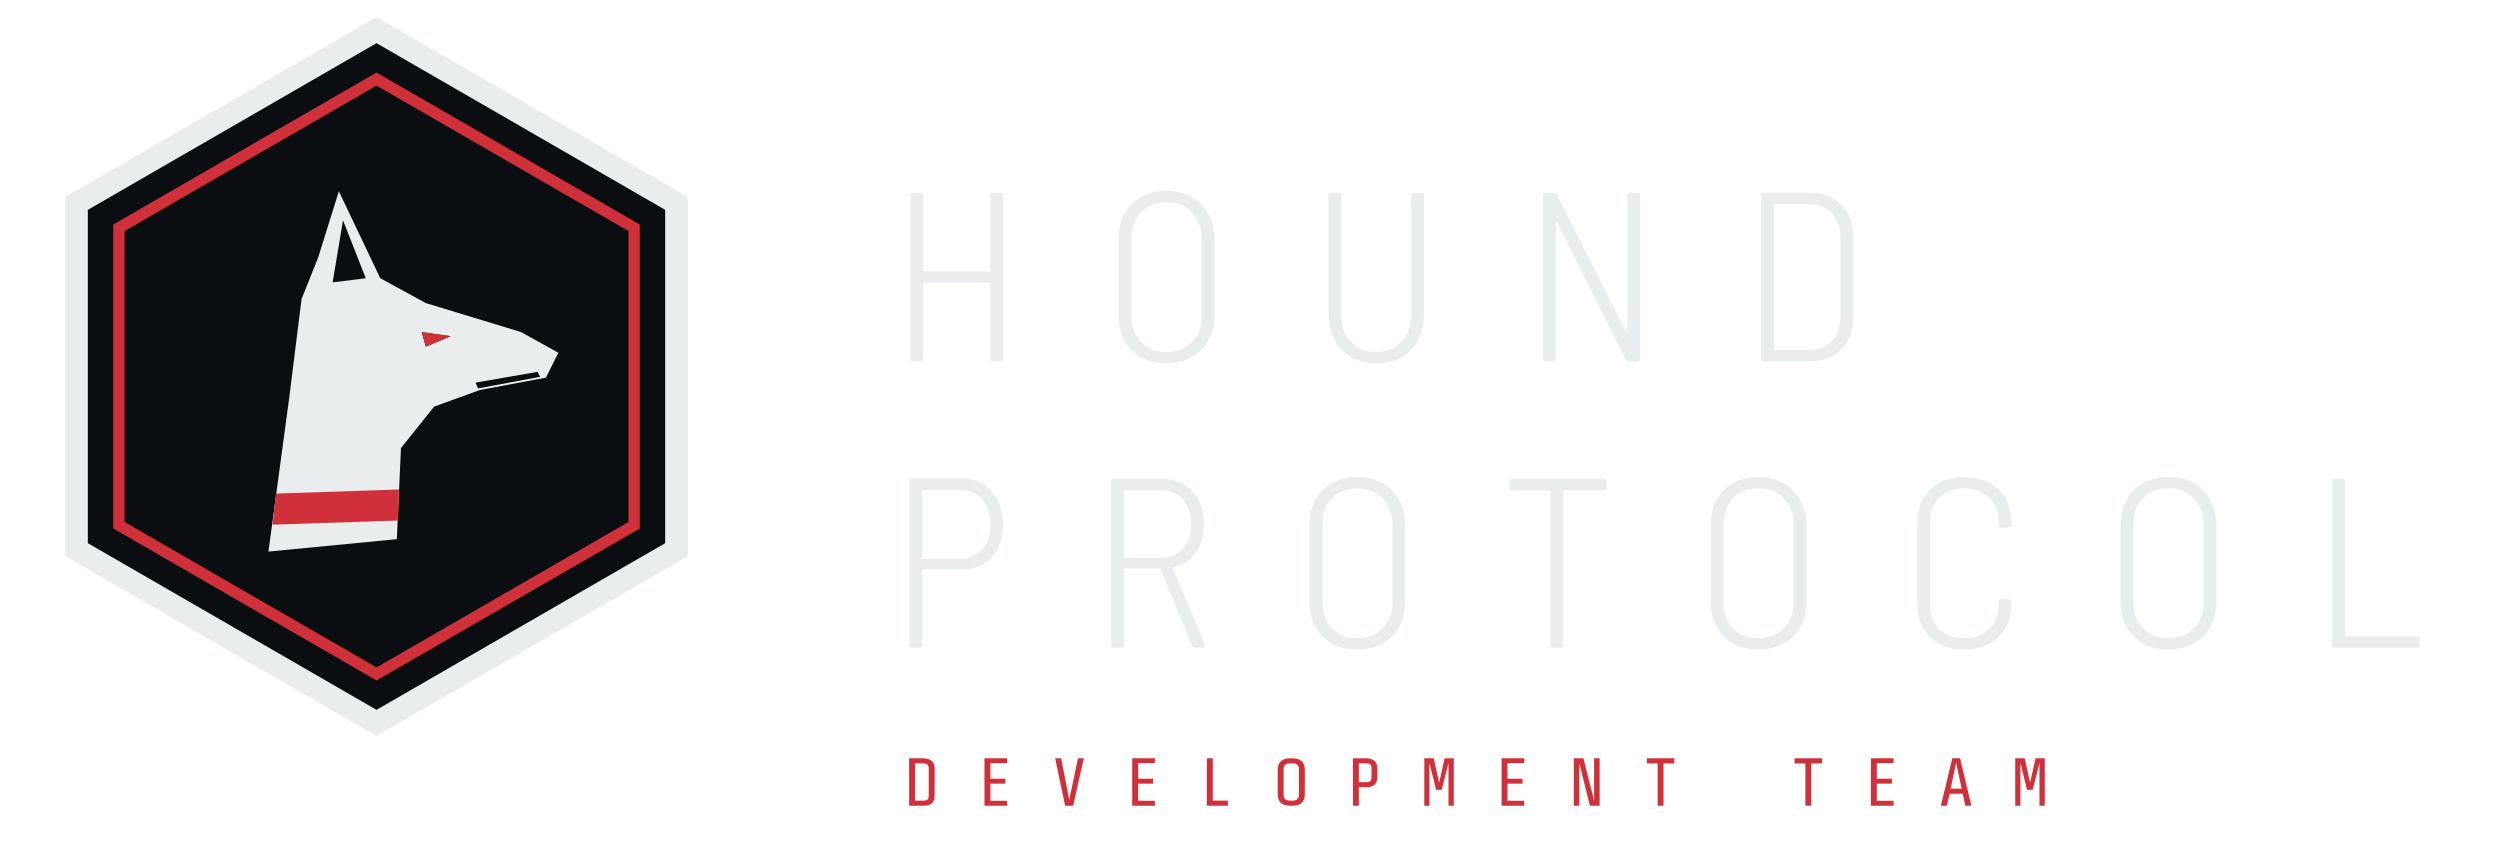
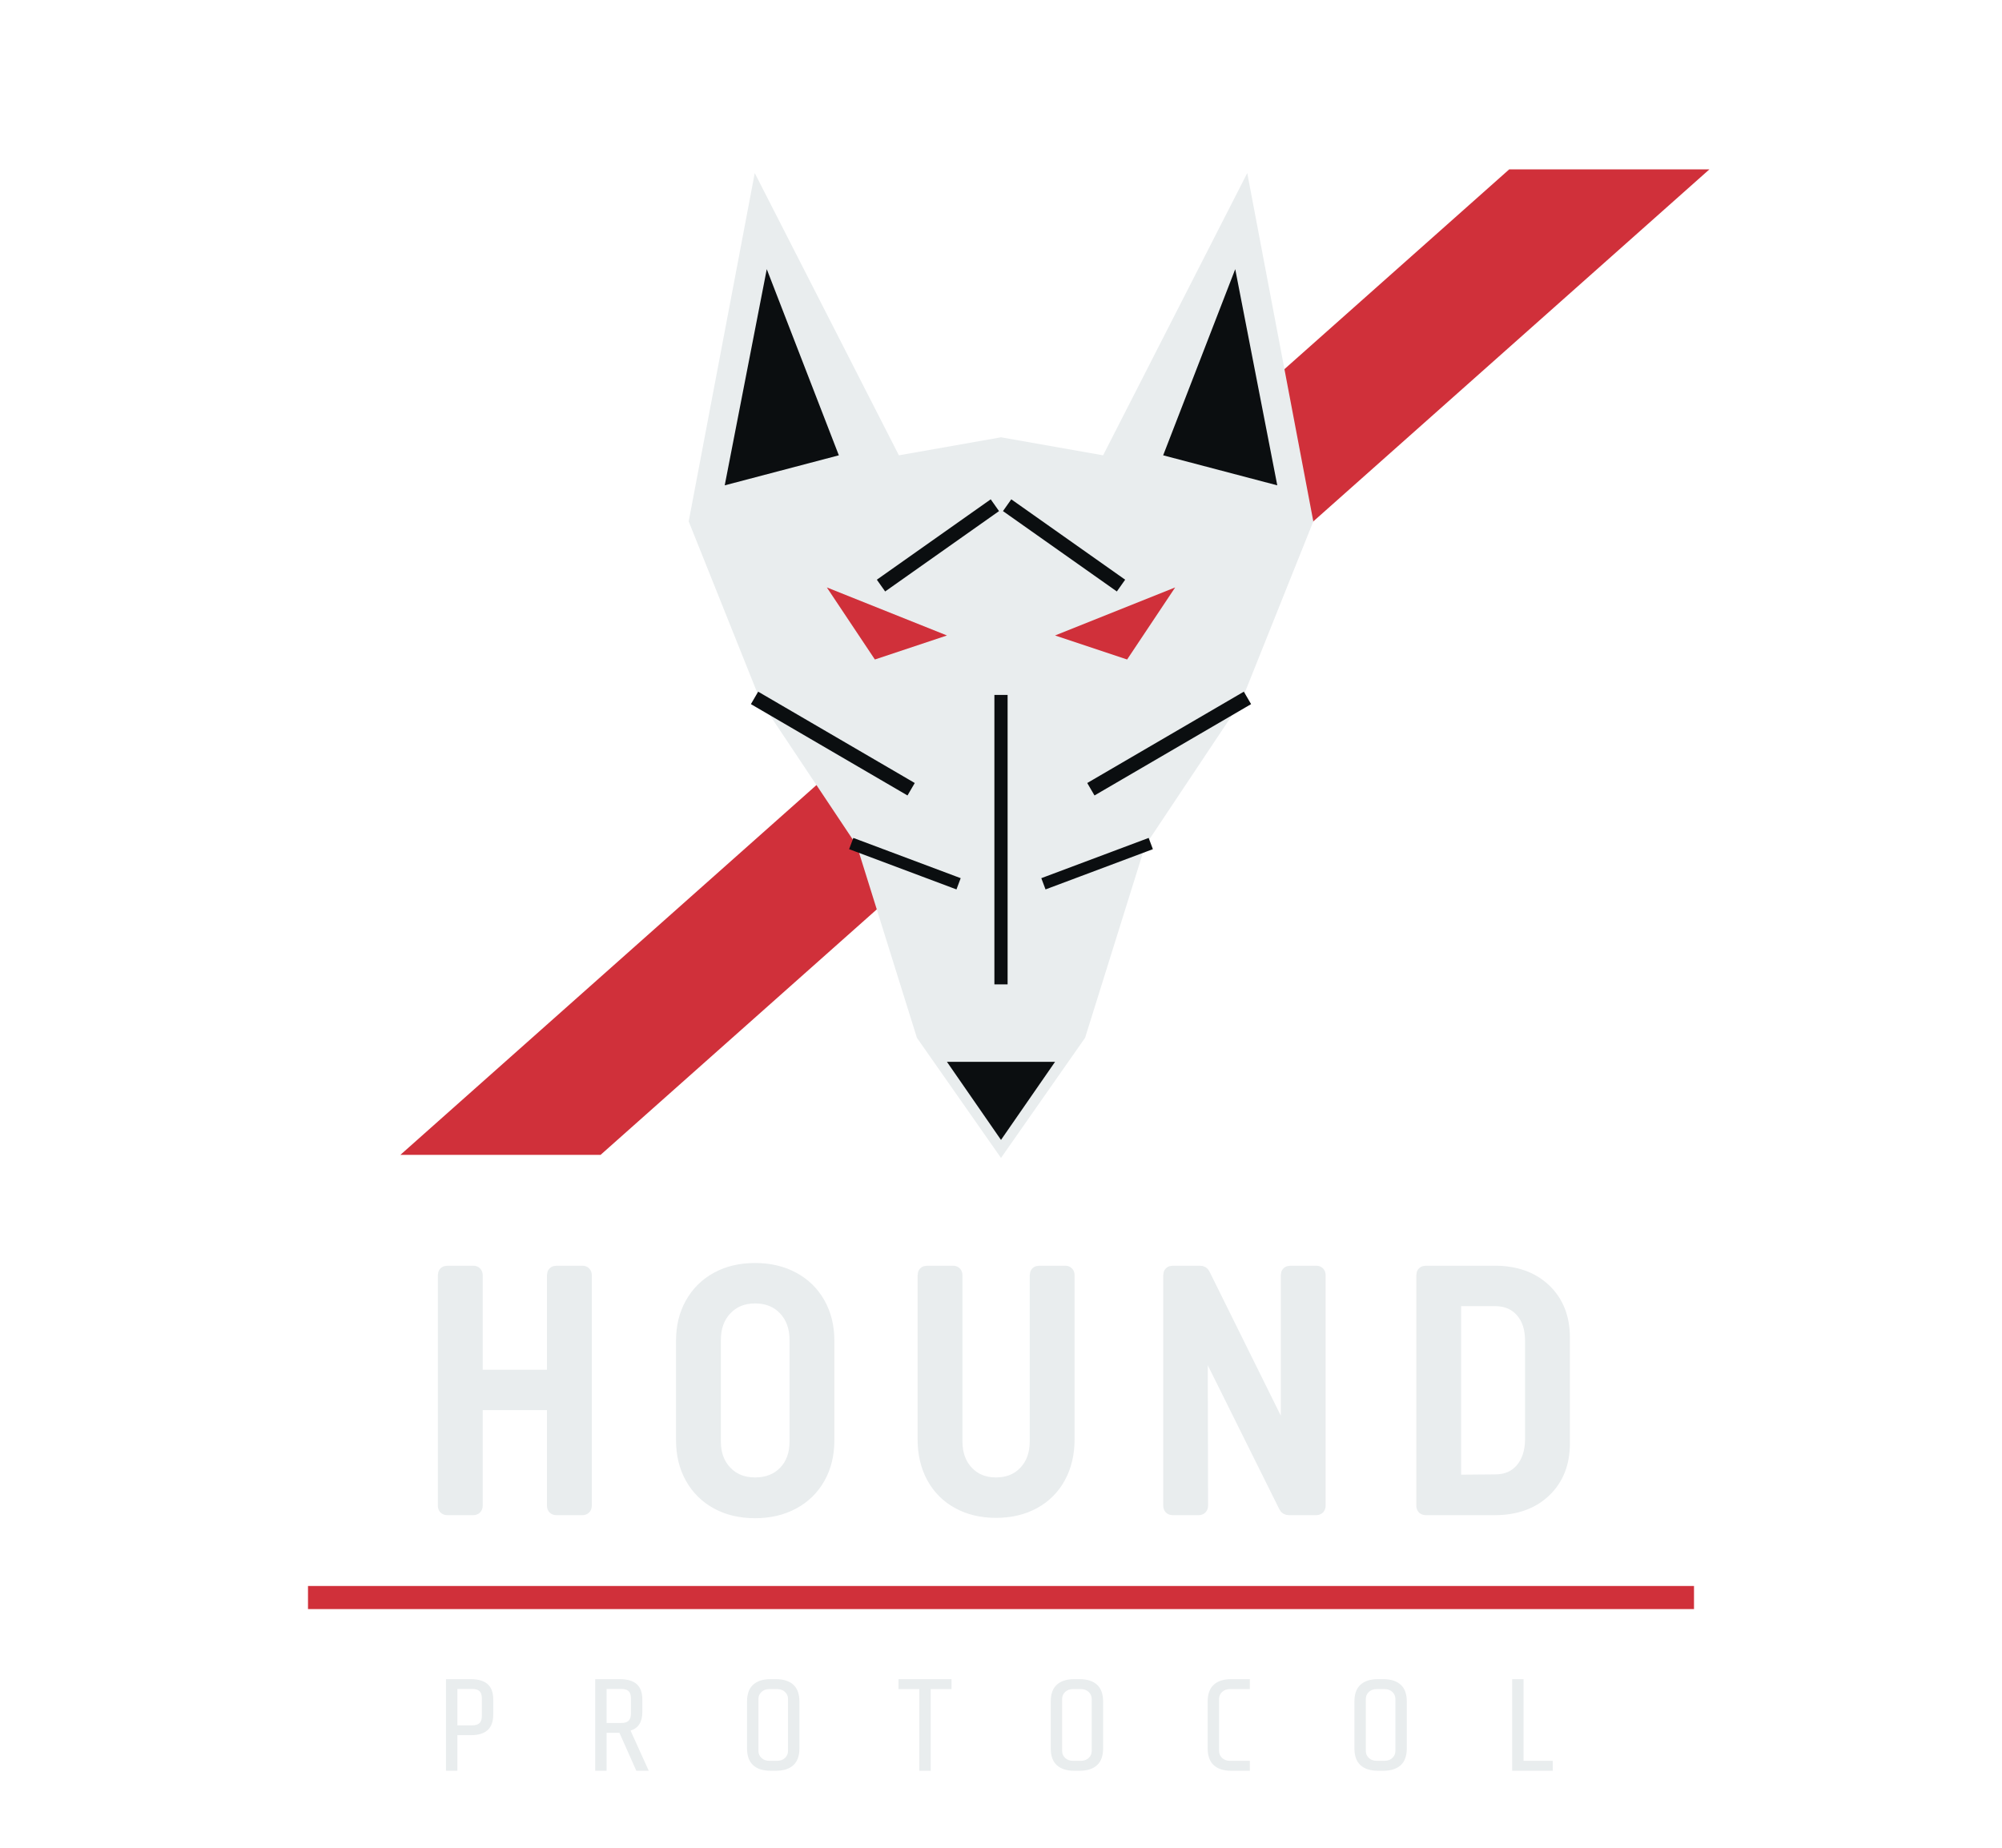
- <svg xmlns="http://www.w3.org/2000/svg" viewBox="0 0 664 230" width="664" height="230" role="img" aria-label="Hound Protocol">
-   <g>
-     <polygon points="100.00,8.00 179.67,54.00 179.67,146.00 100.00,192.00 20.33,146.00 20.33,54.00" fill="#0b0e10" />
-     <polygon points="100.00,8.00 179.67,54.00 179.67,146.00 100.00,192.00 20.33,146.00 20.33,54.00" fill="none" stroke="#e9edee" stroke-width="6" />
-     <polygon points="100.00,21.00 168.42,60.50 168.42,139.50 100.00,179.00 31.58,139.50 31.58,60.50" fill="none" stroke="#d0303a" stroke-width="3" />
-     <g transform="translate(46 42) scale(1.1)">
-       <path d="M40 8 L50 29 L61 35 L84 42 L93 47 L90 53 L74 56 L63 60 L55 70 L54 92 L23 95 L28 58 L31 34 L35 24 Z M60 42 L67 43 L61 45.5 Z M41 15 L46.5 29 L38.5 30 Z M73 54.2 L88 51.6 L88.6 52.8 L73.6 55.6 Z" fill="#e9edee" fill-rule="evenodd" />
-       <path d="M60 42 L67 43 L61 45.5 Z" fill="#d0303a" />
-       <path d="M24.8 81 L54.5 80 L54.3 87.5 L24 88.5 Z" fill="#d0303a" />
-     </g>
+ <svg xmlns="http://www.w3.org/2000/svg" viewBox="0 0 260 240" width="260" height="240" role="img" aria-label="Hound Protocol">
+   <polygon points="52.0,150.0 196.0,22.0 222.0,22.0 78.0,150.0" fill="#d0303a" />
+   <g transform="translate(52 10) scale(0.78)">
+     <polygon points="100.0,60.0 117.0,63.0 141.0,16.0 152.0,74.0 140.0,104.0 124.0,128.0 114.0,160.0 100.0,180.0 86.0,160.0 76.0,128.0 60.0,104.0 48.0,74.0 59.0,16.0 83.0,63.0" fill="#e9edee" />
+     <polygon points="139.0,32.0 146.0,68.0 127.0,63.0" fill="#0b0e10" />
+     <polygon points="109.0,93.0 129.0,85.0 121.0,97.0" fill="#d0303a" />
+     <line x1="102" y1="72" x2="119" y2="84" stroke="#0b0e10" stroke-width="2.4" stroke-linecap="square" />
+     <line x1="140" y1="104" x2="116" y2="118" stroke="#0b0e10" stroke-width="2.4" stroke-linecap="square" />
+     <line x1="124" y1="128" x2="108" y2="134" stroke="#0b0e10" stroke-width="2" stroke-linecap="square" />
+     <polygon points="61.0,32.0 54.0,68.0 73.0,63.0" fill="#0b0e10" />
+     <polygon points="91.0,93.0 71.0,85.0 79.0,97.0" fill="#d0303a" />
+     <line x1="98" y1="72" x2="81" y2="84" stroke="#0b0e10" stroke-width="2.4" stroke-linecap="square" />
+     <line x1="60" y1="104" x2="84" y2="118" stroke="#0b0e10" stroke-width="2.4" stroke-linecap="square" />
+     <line x1="76" y1="128" x2="92" y2="134" stroke="#0b0e10" stroke-width="2" stroke-linecap="square" />
+     <line x1="100" y1="104" x2="100" y2="150" stroke="#0b0e10" stroke-width="2.2" stroke-linecap="square" />
+     <polygon points="91.0,164.0 109.0,164.0 100.0,177.0" fill="#0b0e10" />
  </g>
-   <path d="M263.648 51.2H265.76Q266.4 51.2 266.4 51.84V95.36Q266.4 96.0 265.76 96.0H263.648Q263.008 96.0 263.008 95.36V75.328Q263.008 75.072 262.752 75.072H245.472Q245.216 75.072 245.216 75.328V95.36Q245.216 96.0 244.576 96.0H242.464Q241.824 96.0 241.824 95.36V51.84Q241.824 51.2 242.464 51.2H244.576Q245.216 51.2 245.216 51.84V71.808Q245.216 72.064 245.472 72.064H262.752Q263.008 72.064 263.008 71.808V51.84Q263.008 51.2 263.648 51.2Z M297.12 83.84V63.36Q297.12 59.648 298.688 56.768Q300.256 53.888 303.136 52.288Q306.016 50.688 309.728 50.688Q313.504 50.688 316.416 52.288Q319.328 53.888 320.928 56.768Q322.528 59.648 322.528 63.36V83.84Q322.528 87.616 320.928 90.496Q319.328 93.376 316.416 94.944Q313.504 96.512 309.728 96.512Q304.032 96.512 300.576 93.024Q297.12 89.536 297.12 83.84ZM319.136 84.032V63.296Q319.136 59.008 316.544 56.352Q313.952 53.696 309.728 53.696Q305.568 53.696 303.04 56.352Q300.512 59.008 300.512 63.296V84.032Q300.512 88.256 303.072 90.88Q305.632 93.504 309.728 93.504Q313.952 93.504 316.544 90.88Q319.136 88.256 319.136 84.032Z M352.864 83.392V51.84Q352.864 51.2 353.504 51.2H355.616Q356.256 51.2 356.256 51.84V83.648Q356.256 88.064 358.784 90.784Q361.312 93.504 365.536 93.504Q369.696 93.504 372.256 90.784Q374.816 88.064 374.816 83.648V51.84Q374.816 51.2 375.456 51.2H377.568Q378.208 51.2 378.208 51.84V83.392Q378.208 87.296 376.64 90.272Q375.072 93.248 372.192 94.88Q369.312 96.512 365.536 96.512Q361.76 96.512 358.88 94.88Q356.0 93.248 354.432 90.272Q352.864 87.296 352.864 83.392Z M432.864 51.2H434.976Q435.616 51.2 435.616 51.84V95.36Q435.616 96.0 434.976 96.0H432.672Q432.096 96.0 431.904 95.552L413.536 58.816Q413.408 58.688 413.312 58.72Q413.216 58.752 413.216 58.944V95.36Q413.216 96.0 412.576 96.0H410.464Q409.824 96.0 409.824 95.36V51.84Q409.824 51.2 410.464 51.2H412.768Q413.344 51.2 413.536 51.648L431.904 88.256Q432.032 88.384 432.128 88.352Q432.224 88.32 432.224 88.128V51.84Q432.224 51.2 432.864 51.2Z M467.744 95.36V51.84Q467.744 51.2 468.384 51.2H480.48Q485.92 51.2 489.088 54.4Q492.256 57.6 492.256 63.104V84.096Q492.256 89.6 489.088 92.8Q485.92 96.0 480.48 96.0H468.384Q467.744 96.0 467.744 95.36ZM471.392 92.992H480.544Q484.32 92.992 486.56 90.528Q488.8 88.064 488.8 83.904V63.36Q488.8 59.072 486.592 56.64Q484.384 54.208 480.544 54.208H471.392Q471.136 54.208 471.136 54.464V92.736Q471.136 92.992 471.392 92.992Z M266.4 139.296Q266.4 144.736 263.36 148.0Q260.32 151.264 255.392 151.264H245.216Q244.96 151.264 244.96 151.52V171.36Q244.96 172.0 244.32 172.0H242.208Q241.568 172.0 241.568 171.36V127.712Q241.568 127.072 242.208 127.072H255.392Q260.32 127.072 263.36 130.432Q266.4 133.792 266.4 139.296ZM263.072 139.36Q263.072 135.136 260.864 132.64Q258.656 130.144 255.072 130.144H245.216Q244.96 130.144 244.96 130.4V148.192Q244.96 148.448 245.216 148.448H255.072Q258.656 148.448 260.864 145.952Q263.072 143.456 263.072 139.36Z M316.64 171.488 308.256 151.2Q308.192 151.008 308.0 151.008H298.784Q298.528 151.008 298.528 151.264V171.36Q298.528 172.0 297.888 172.0H295.776Q295.136 172.0 295.136 171.36V127.84Q295.136 127.2 295.776 127.2H308.768Q313.696 127.2 316.736 130.528Q319.776 133.856 319.776 139.232Q319.776 143.712 317.6 146.752Q315.424 149.792 311.648 150.688Q311.392 150.816 311.52 151.008L320.032 171.232L320.096 171.488Q320.096 172.0 319.52 172.0H317.344Q316.832 172.0 316.64 171.488ZM298.528 130.464V147.936Q298.528 148.192 298.784 148.192H308.448Q312.032 148.192 314.208 145.728Q316.384 143.264 316.384 139.232Q316.384 135.2 314.176 132.704Q311.968 130.208 308.448 130.208H298.784Q298.528 130.208 298.528 130.464Z M347.808 159.84V139.36Q347.808 135.648 349.376 132.768Q350.944 129.888 353.824 128.288Q356.704 126.688 360.416 126.688Q364.192 126.688 367.104 128.288Q370.016 129.888 371.616 132.768Q373.216 135.648 373.216 139.36V159.84Q373.216 163.616 371.616 166.496Q370.016 169.376 367.104 170.944Q364.192 172.512 360.416 172.512Q354.72 172.512 351.264 169.024Q347.808 165.536 347.808 159.84ZM369.824 160.032V139.296Q369.824 135.008 367.232 132.352Q364.64 129.696 360.416 129.696Q356.256 129.696 353.728 132.352Q351.2 135.008 351.2 139.296V160.032Q351.2 164.256 353.76 166.88Q356.32 169.504 360.416 169.504Q364.64 169.504 367.232 166.88Q369.824 164.256 369.824 160.032Z M426.72 127.84V129.568Q426.72 130.208 426.08 130.208H415.456Q415.2 130.208 415.2 130.464V171.36Q415.2 172.0 414.56 172.0H412.448Q411.808 172.0 411.808 171.36V130.464Q411.808 130.208 411.552 130.208H401.504Q400.864 130.208 400.864 129.568V127.84Q400.864 127.2 401.504 127.2H426.08Q426.72 127.2 426.72 127.84Z M454.368 159.84V139.36Q454.368 135.648 455.936 132.768Q457.504 129.888 460.384 128.288Q463.264 126.688 466.976 126.688Q470.752 126.688 473.664 128.288Q476.576 129.888 478.176 132.768Q479.776 135.648 479.776 139.36V159.84Q479.776 163.616 478.176 166.496Q476.576 169.376 473.664 170.944Q470.752 172.512 466.976 172.512Q461.28 172.512 457.824 169.024Q454.368 165.536 454.368 159.84ZM476.384 160.032V139.296Q476.384 135.008 473.792 132.352Q471.2 129.696 466.976 129.696Q462.816 129.696 460.288 132.352Q457.76 135.008 457.76 139.296V160.032Q457.76 164.256 460.32 166.88Q462.88 169.504 466.976 169.504Q471.2 169.504 473.792 166.88Q476.384 164.256 476.384 160.032Z M509.216 160.288V138.848Q509.216 133.344 512.64 130.016Q516.064 126.688 521.696 126.688Q527.392 126.688 530.816 130.016Q534.24 133.344 534.24 138.784V139.36Q534.24 139.68 534.048 139.872Q533.856 140.064 533.6 140.064L531.488 140.192Q530.848 140.192 530.848 139.552V138.656Q530.848 134.624 528.32 132.16Q525.792 129.696 521.696 129.696Q517.6 129.696 515.104 132.16Q512.608 134.624 512.608 138.656V160.48Q512.608 164.576 515.104 167.04Q517.6 169.504 521.696 169.504Q525.856 169.504 528.352 167.04Q530.848 164.576 530.848 160.48V159.712Q530.848 159.072 531.488 159.072L533.6 159.2Q534.24 159.2 534.24 159.84V160.352Q534.24 165.856 530.816 169.184Q527.392 172.512 521.696 172.512Q516.064 172.512 512.64 169.152Q509.216 165.792 509.216 160.288Z M563.232 159.84V139.36Q563.232 135.648 564.8 132.768Q566.368 129.888 569.248 128.288Q572.128 126.688 575.84 126.688Q579.616 126.688 582.528 128.288Q585.44 129.888 587.04 132.768Q588.64 135.648 588.64 139.36V159.84Q588.64 163.616 587.04 166.496Q585.44 169.376 582.528 170.944Q579.616 172.512 575.84 172.512Q570.144 172.512 566.688 169.024Q563.232 165.536 563.232 159.84ZM585.248 160.032V139.296Q585.248 135.008 582.656 132.352Q580.064 129.696 575.84 129.696Q571.68 129.696 569.152 132.352Q566.624 135.008 566.624 139.296V160.032Q566.624 164.256 569.184 166.88Q571.744 169.504 575.84 169.504Q580.064 169.504 582.656 166.88Q585.248 164.256 585.248 160.032Z M619.424 171.36V127.84Q619.424 127.2 620.064 127.2H622.176Q622.816 127.2 622.816 127.84V168.736Q622.816 168.992 623.072 168.992H642.016Q642.656 168.992 642.656 169.632V171.36Q642.656 172.0 642.016 172.0H620.064Q619.424 172.0 619.424 171.36Z" fill="#e9edee" />
-   <path d="M245.184 214.0H241.476V201.4H244.968Q246.588 201.4 247.416 202.057Q248.244 202.714 248.244 204.208V211.156Q248.244 212.704 247.533 213.352Q246.822 214.0 245.184 214.0ZM245.364 202.75H243.042V212.65H245.346Q246.03 212.65 246.354 212.335Q246.678 212.02 246.678 211.336V204.046Q246.678 203.452 246.318 203.101Q245.958 202.75 245.364 202.75Z M267.486 201.4V202.714H263.04V206.836H267.036V208.15H263.04V212.686H267.486V214.0H261.474V201.4Z M280.248 201.4H281.832L283.992 212.416L286.314 201.4H287.862L285.036 214.0H282.894Z M306.726 201.4V202.714H302.28V206.836H306.276V208.15H302.28V212.686H306.726V214.0H300.714V201.4Z M322.116 201.4V212.632H326.13V214.0H320.55V201.4Z M343.32 214.0H342.6Q341.034 214.0 340.197 213.235Q339.36 212.47 339.36 210.94V204.46Q339.36 202.93 340.197 202.165Q341.034 201.4 342.6 201.4H343.32Q344.886 201.4 345.723 202.165Q346.56 202.93 346.56 204.46V210.94Q346.56 212.47 345.723 213.235Q344.886 214.0 343.32 214.0ZM343.5 202.768H342.42Q341.754 202.768 341.34 203.164Q340.926 203.56 340.926 204.118V211.282Q340.926 211.84 341.34 212.236Q341.754 212.632 342.42 212.632H343.5Q344.166 212.632 344.58 212.236Q344.994 211.84 344.994 211.282V204.118Q344.994 203.56 344.58 203.164Q344.166 202.768 343.5 202.768Z M362.778 209.104H360.906V214.0H359.34V201.4H362.742Q364.272 201.4 365.055 202.075Q365.838 202.75 365.838 204.208V206.26Q365.838 207.718 365.064 208.411Q364.29 209.104 362.778 209.104ZM362.958 202.75H360.906V207.754H362.958Q363.642 207.754 363.957 207.439Q364.272 207.124 364.272 206.44V204.046Q364.272 203.362 363.957 203.056Q363.642 202.75 362.958 202.75Z M382.92 209.77H381.426L379.662 202.696V214.0H378.294V201.4H380.796L382.236 207.844L383.694 201.4H386.124V214.0H384.72V202.696Z M404.826 201.4V202.714H400.38V206.836H404.376V208.15H400.38V212.686H404.826V214.0H398.814V201.4Z M419.46 214.0H418.002V201.4H420.558L423.402 212.668V201.4H424.86V214.0H422.286L419.46 202.732Z M440.268 214.0V202.768H437.406V201.4H444.696V202.768H441.834V214.0Z  M479.508 214.0V202.768H476.646V201.4H483.936V202.768H481.074V214.0Z M502.926 201.4V202.714H498.48V206.836H502.476V208.15H498.48V212.686H502.926V214.0H496.914V201.4Z M517.794 210.814 517.092 214.0H515.49L518.532 201.4H520.602L523.59 214.0H521.988L521.304 210.814ZM521.016 209.464 519.54 202.588 518.082 209.464Z M539.88 209.77H538.386L536.622 202.696V214.0H535.254V201.4H537.756L539.196 207.844L540.654 201.4H543.084V214.0H541.68V202.696Z" fill="#d0303a" />
+   <path d="M72.272 165.2H75.616Q76.056 165.2 76.056 165.64V195.56Q76.056 196.0 75.616 196.0H72.272Q71.832 196.0 71.832 195.56V182.536Q71.832 182.36 71.656 182.36H62.064Q61.888 182.36 61.888 182.536V195.56Q61.888 196.0 61.448 196.0H58.104Q57.664 196.0 57.664 195.56V165.64Q57.664 165.2 58.104 165.2H61.448Q61.888 165.2 61.888 165.64V178.532Q61.888 178.708 62.064 178.708H71.656Q71.832 178.708 71.832 178.532V165.64Q71.832 165.2 72.272 165.2Z M88.596 187.068V174.132Q88.596 171.404 89.784 169.292Q90.972 167.18 93.106 166.014Q95.24 164.848 98.056 164.848Q100.872 164.848 103.028 166.014Q105.184 167.18 106.372 169.292Q107.56 171.404 107.56 174.132V187.068Q107.56 189.84 106.372 191.952Q105.184 194.064 103.028 195.23Q100.872 196.396 98.056 196.396Q95.24 196.396 93.106 195.23Q90.972 194.064 89.784 191.952Q88.596 189.84 88.596 187.068ZM103.336 187.244V174.044Q103.336 171.58 101.884 170.04Q100.432 168.5 98.056 168.5Q95.724 168.5 94.272 170.04Q92.82 171.58 92.82 174.044V187.244Q92.82 189.664 94.272 191.182Q95.724 192.7 98.056 192.7Q100.432 192.7 101.884 191.204Q103.336 189.708 103.336 187.244Z M119.968 186.936V165.64Q119.968 165.2 120.408 165.2H123.752Q124.192 165.2 124.192 165.64V187.2Q124.192 189.664 125.622 191.182Q127.052 192.7 129.34 192.7Q131.672 192.7 133.102 191.182Q134.532 189.664 134.532 187.2V165.64Q134.532 165.2 134.972 165.2H138.316Q138.756 165.2 138.756 165.64V186.936Q138.756 189.752 137.59 191.886Q136.424 194.02 134.29 195.186Q132.156 196.352 129.34 196.352Q126.568 196.352 124.434 195.186Q122.3 194.02 121.134 191.886Q119.968 189.752 119.968 186.936Z M167.576 165.2H170.92Q171.36 165.2 171.36 165.64V195.56Q171.36 196.0 170.92 196.0H167.4Q167.004 196.0 166.872 195.692L156.268 174.352Q156.18 174.264 156.114 174.264Q156.048 174.264 156.048 174.396L156.092 195.56Q156.092 196.0 155.652 196.0H152.308Q151.868 196.0 151.868 195.56V165.64Q151.868 165.2 152.308 165.2H155.828Q156.224 165.2 156.356 165.508L166.916 186.848Q167.004 186.936 167.07 186.936Q167.136 186.936 167.136 186.804V165.64Q167.136 165.2 167.576 165.2Z M184.736 195.56V165.64Q184.736 165.2 185.176 165.2H194.108Q198.2 165.2 200.642 167.532Q203.084 169.864 203.084 173.736V187.464Q203.084 191.336 200.642 193.668Q198.2 196.0 194.108 196.0H185.176Q184.736 196.0 184.736 195.56ZM189.136 192.348 194.196 192.304Q196.308 192.304 197.562 190.874Q198.816 189.444 198.86 187.024V174.176Q198.86 171.712 197.584 170.282Q196.308 168.852 194.152 168.852H189.136Q188.96 168.852 188.96 169.028V192.172Q188.96 192.348 189.136 192.348Z" fill="#e9edee" stroke="#e9edee" stroke-width="1.6" stroke-linejoin="miter" />
+   <rect x="40" y="206" width="180" height="3" fill="#d0303a" />
+   <path d="M61.167 225.376H59.399V230.0H57.92V218.1H61.133Q62.578 218.1 63.317 218.738Q64.057 219.375 64.057 220.752V222.69Q64.057 224.067 63.326 224.721Q62.595 225.376 61.167 225.376ZM61.337 219.375H59.399V224.101H61.337Q61.983 224.101 62.28 223.803Q62.578 223.506 62.578 222.86V220.599Q62.578 219.953 62.28 219.664Q61.983 219.375 61.337 219.375Z M78.779 225.07V230.0H77.3V218.1H80.496Q81.941 218.1 82.68 218.738Q83.42 219.375 83.42 220.752V222.384Q83.42 224.305 81.89 224.781L84.253 230.0H82.638L80.445 225.07ZM80.7 219.375H78.779V223.795H80.7Q81.346 223.795 81.643 223.498Q81.941 223.2 81.941 222.554V220.599Q81.941 219.953 81.643 219.664Q81.346 219.375 80.7 219.375Z M100.76 230.0H100.08Q98.601 230.0 97.81 229.278Q97.02 228.555 97.02 227.11V220.99Q97.02 219.545 97.81 218.822Q98.601 218.1 100.08 218.1H100.76Q102.239 218.1 103.029 218.822Q103.82 219.545 103.82 220.99V227.11Q103.82 228.555 103.029 229.278Q102.239 230.0 100.76 230.0ZM100.93 219.392H99.91Q99.281 219.392 98.89 219.766Q98.499 220.14 98.499 220.667V227.433Q98.499 227.96 98.89 228.334Q99.281 228.708 99.91 228.708H100.93Q101.559 228.708 101.95 228.334Q102.341 227.96 102.341 227.433V220.667Q102.341 220.14 101.95 219.766Q101.559 219.392 100.93 219.392Z M119.392 230.0V219.392H116.689V218.1H123.574V219.392H120.871V230.0Z M140.2 230.0H139.52Q138.041 230.0 137.25 229.278Q136.46 228.555 136.46 227.11V220.99Q136.46 219.545 137.25 218.822Q138.041 218.1 139.52 218.1H140.2Q141.679 218.1 142.469 218.822Q143.26 219.545 143.26 220.99V227.11Q143.26 228.555 142.469 229.278Q141.679 230.0 140.2 230.0ZM140.37 219.392H139.35Q138.721 219.392 138.33 219.766Q137.939 220.14 137.939 220.667V227.433Q137.939 227.96 138.33 228.334Q138.721 228.708 139.35 228.708H140.37Q140.999 228.708 141.39 228.334Q141.781 227.96 141.781 227.433V220.667Q141.781 220.14 141.39 219.766Q140.999 219.392 140.37 219.392Z M156.843 227.11V220.99Q156.843 219.545 157.633 218.822Q158.424 218.1 159.903 218.1H162.317V219.392H159.733Q159.104 219.392 158.713 219.766Q158.322 220.14 158.322 220.667V227.433Q158.322 227.96 158.713 228.334Q159.104 228.708 159.733 228.708H162.317V230.0H159.903Q158.424 230.0 157.633 229.278Q156.843 228.555 156.843 227.11Z M179.64 230.0H178.96Q177.481 230.0 176.69 229.278Q175.9 228.555 175.9 227.11V220.99Q175.9 219.545 176.69 218.822Q177.481 218.1 178.96 218.1H179.64Q181.119 218.1 181.909 218.822Q182.7 219.545 182.7 220.99V227.11Q182.7 228.555 181.909 229.278Q181.119 230.0 179.64 230.0ZM179.81 219.392H178.79Q178.161 219.392 177.77 219.766Q177.379 220.14 177.379 220.667V227.433Q177.379 227.96 177.77 228.334Q178.161 228.708 178.79 228.708H179.81Q180.439 228.708 180.83 228.334Q181.221 227.96 181.221 227.433V220.667Q181.221 220.14 180.83 219.766Q180.439 219.392 179.81 219.392Z M197.864 218.1V228.708H201.655V230.0H196.385V218.1Z" fill="#e9edee" />
</svg>
